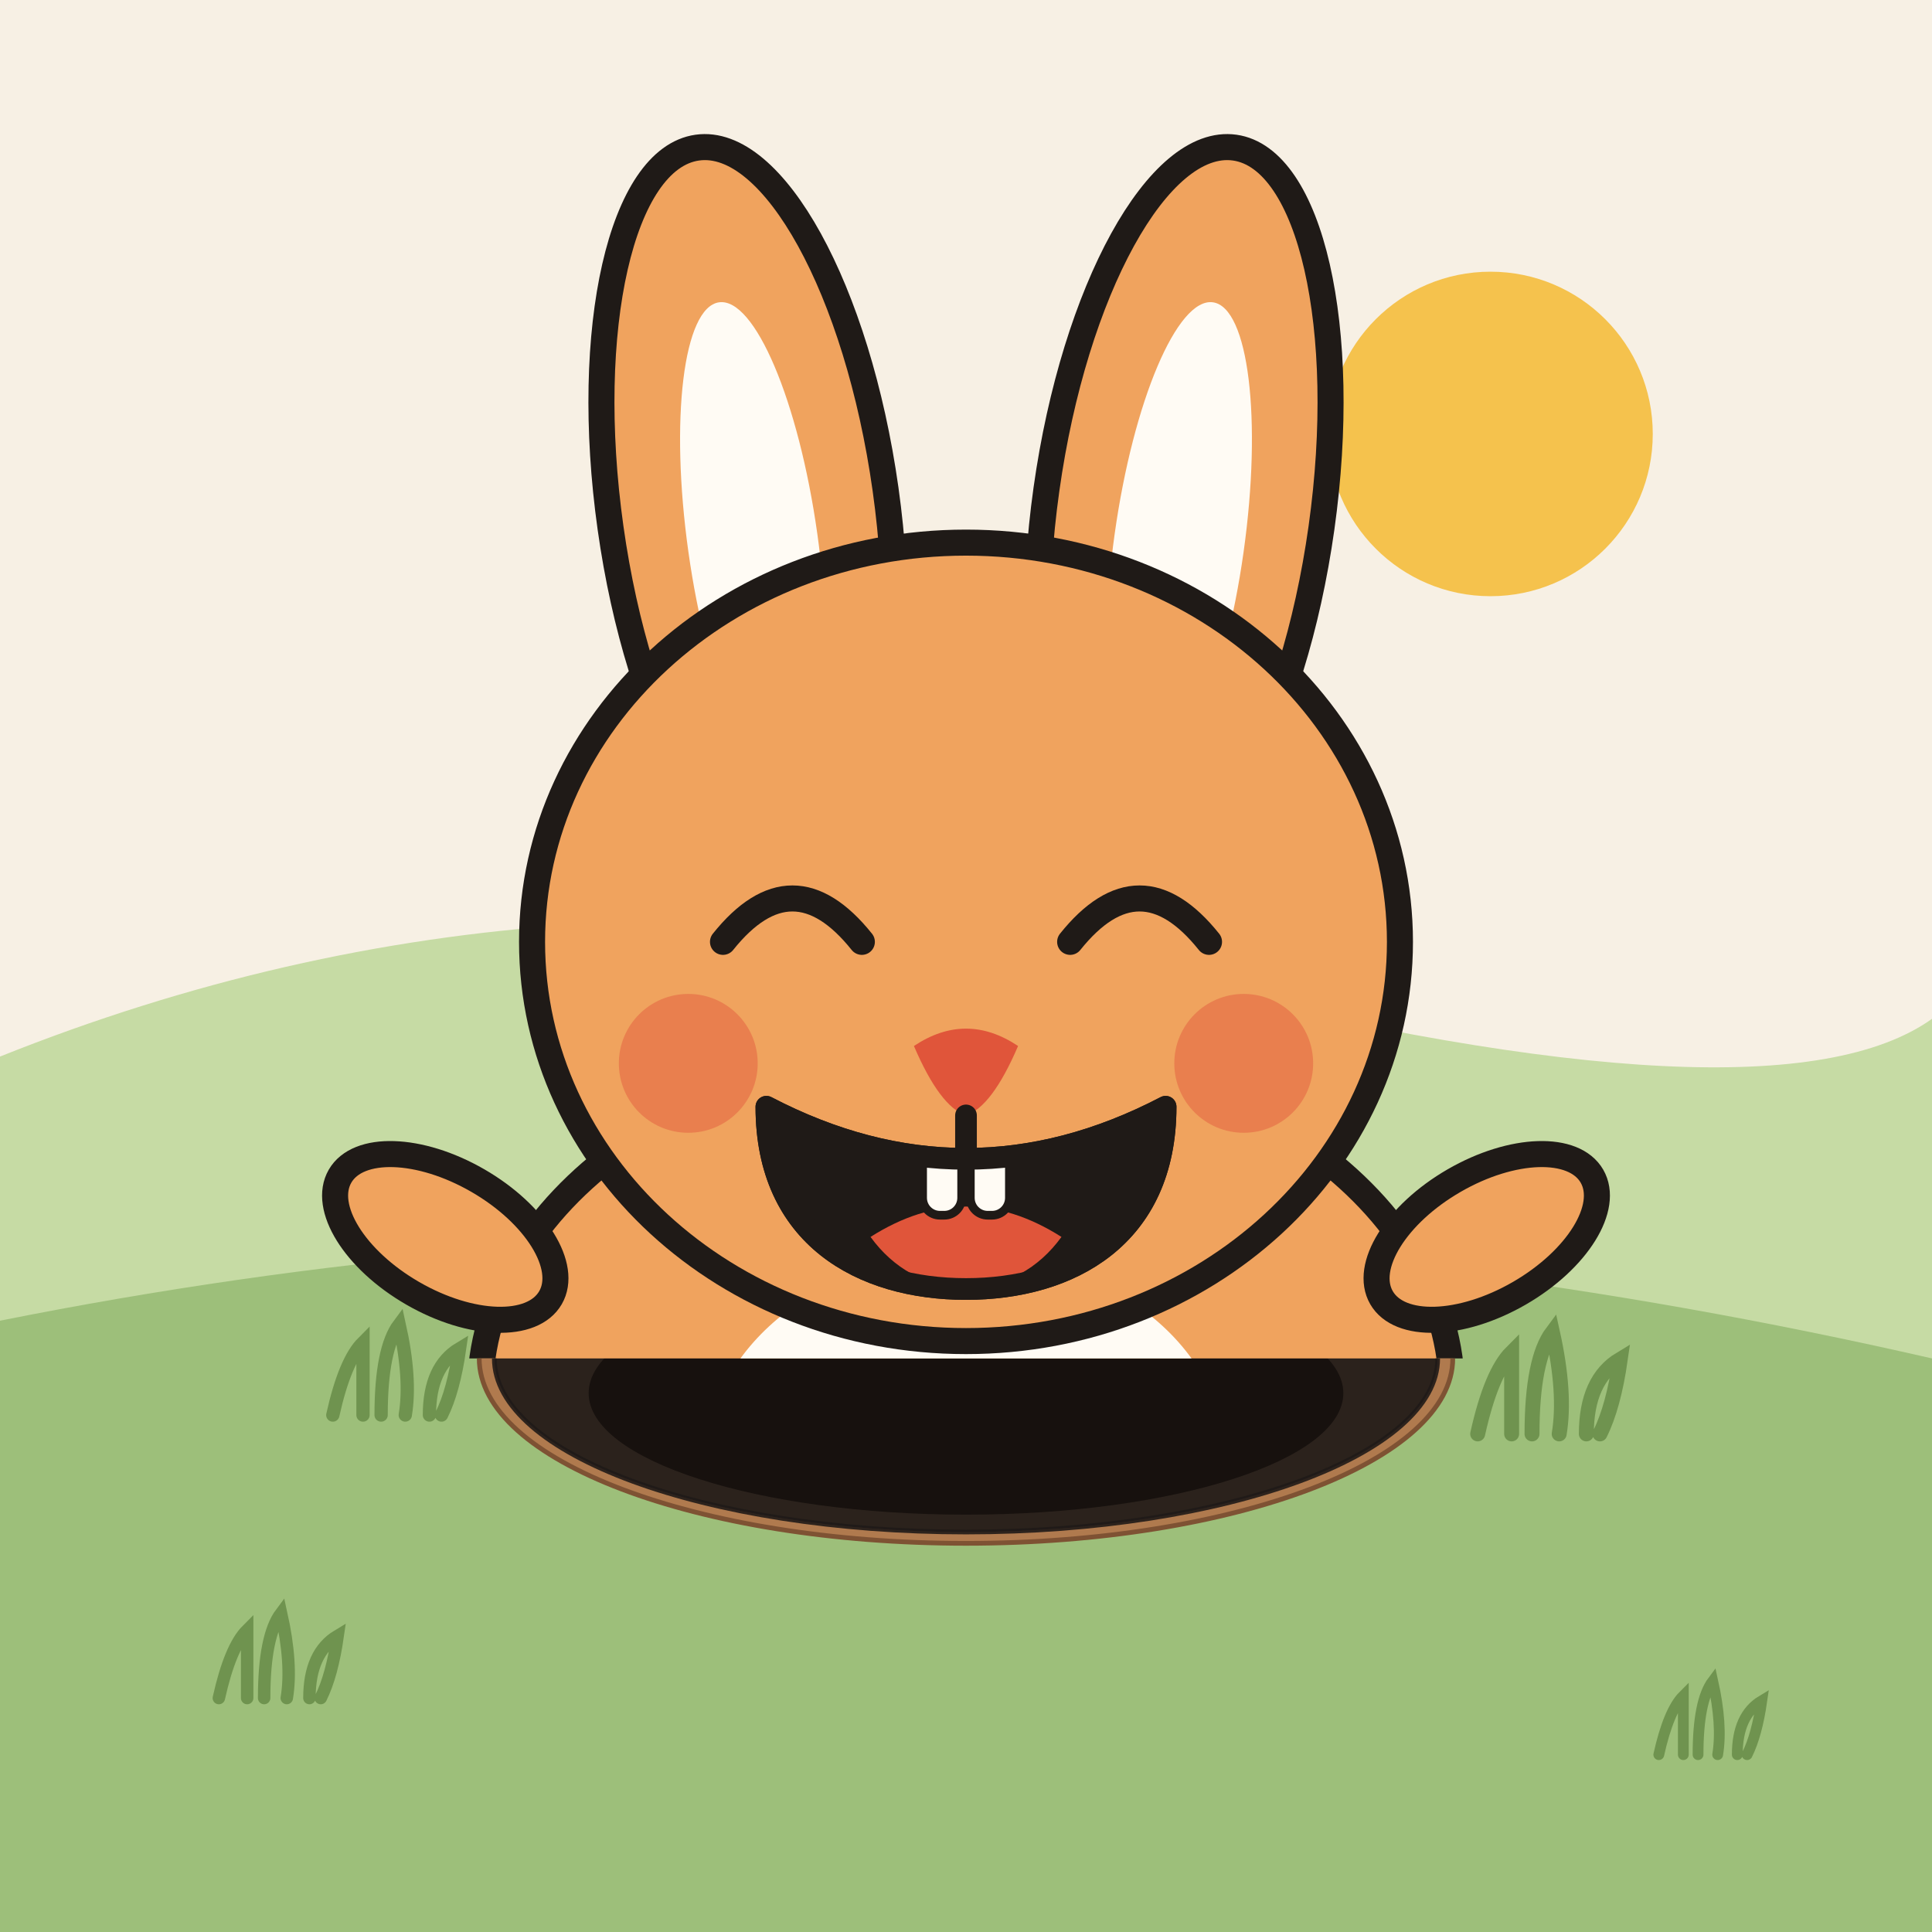
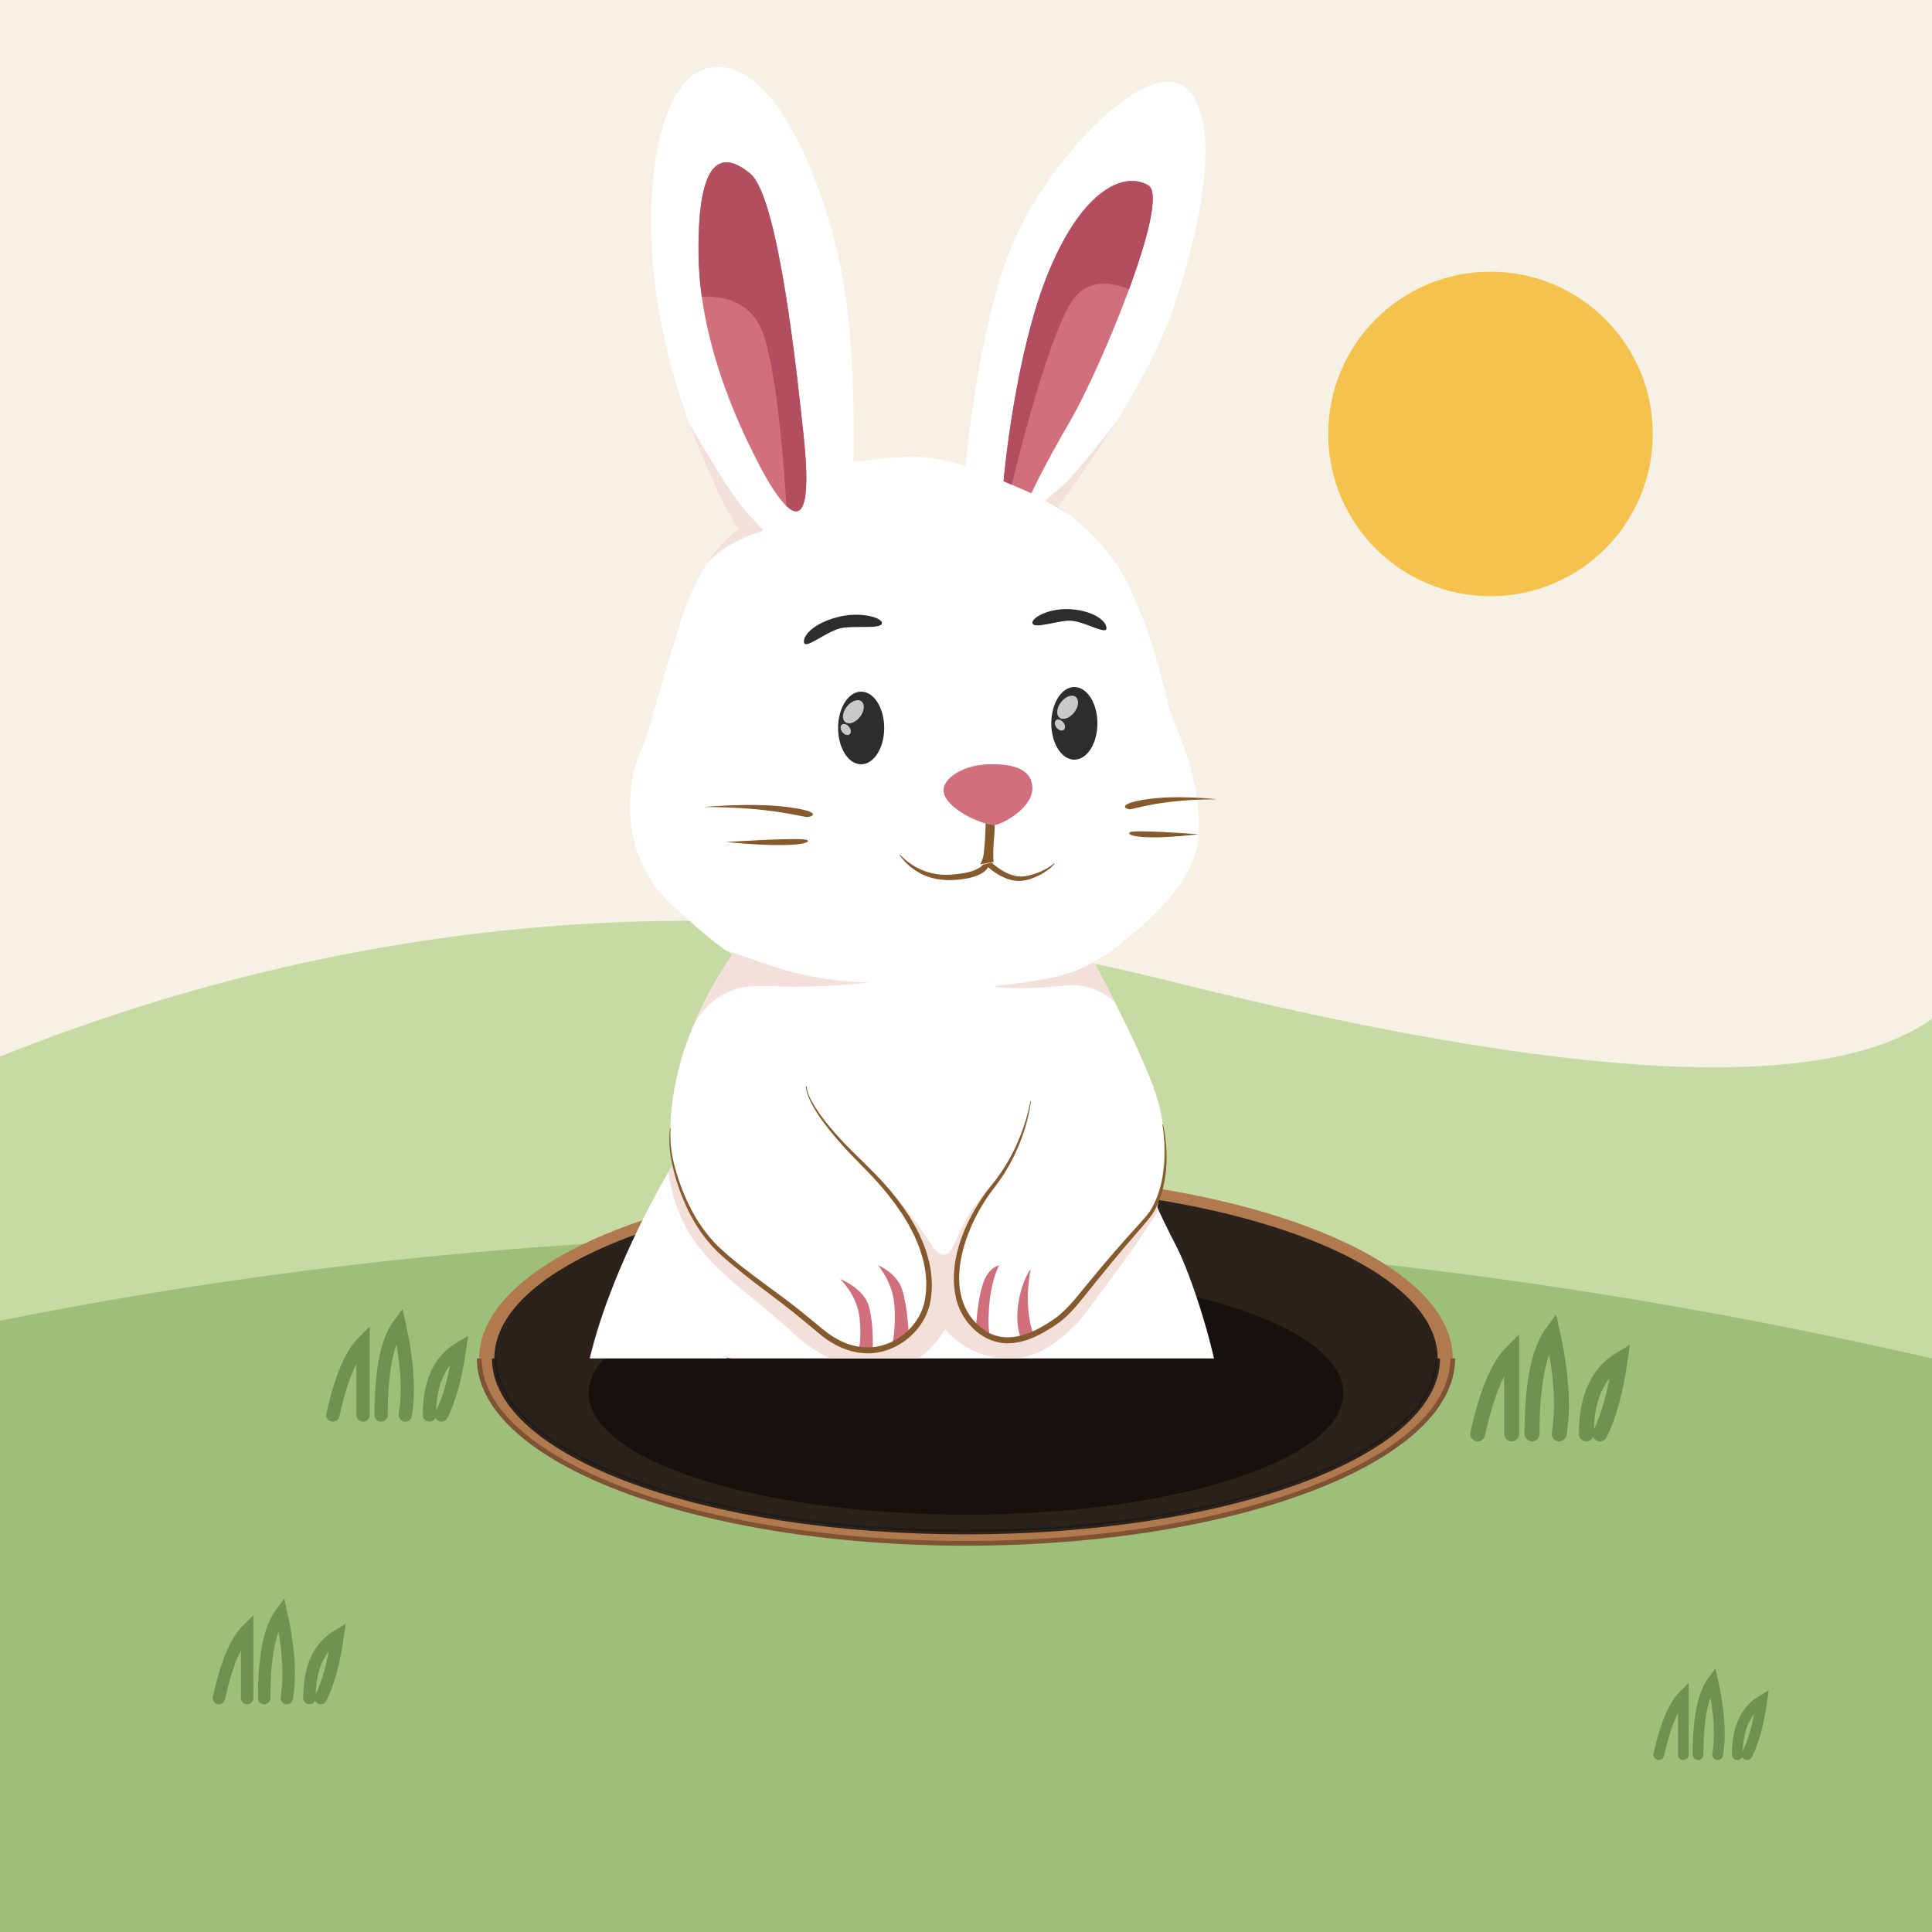
<svg xmlns="http://www.w3.org/2000/svg" viewBox="0 0 1024 1024" width="1024" height="1024">
  <rect width="1024" height="1024" fill="#F7F0E4" />
  <circle cx="790" cy="230" r="86" fill="#F5C24D" />
  <path d="M0 560 Q300 440 620 520 T1024 540 V1024 H0 Z" fill="#C6DBA4" />
  <path d="M0 700 Q500 600 1024 720 V1024 H0 Z" fill="#9DBF7A" />
  <ellipse cx="512" cy="720" rx="258" ry="98" fill="#B07A4E" />
  <ellipse cx="512" cy="720" rx="250" ry="92" fill="#2B221C" />
  <ellipse cx="512" cy="738.4" rx="200" ry="64.4" fill="#17110E" />
  <defs>
    <clipPath id="c3cxe3">
      <rect x="-2000" y="-2000" width="5000" height="2720" />
    </clipPath>
  </defs>
  <g clip-path="url(#c3cxe3)">
-     <g transform="translate(52 30) scale(4.6)">
-       <g transform="rotate(-8 76 60)">
-         <ellipse cx="76" cy="52" rx="16" ry="42" fill="#F0A35E" stroke="#1F1A17" stroke-width="3" />
-         <ellipse cx="76" cy="56" rx="7.5" ry="28" fill="#FFFBF4" />
-       </g>
-       <g transform="rotate(8 124 60)">
-         <ellipse cx="124" cy="52" rx="16" ry="42" fill="#F0A35E" stroke="#1F1A17" stroke-width="3" />
-         <ellipse cx="124" cy="56" rx="7.5" ry="28" fill="#FFFBF4" />
-       </g>
-       <ellipse cx="100" cy="154" rx="56" ry="40" fill="#F0A35E" stroke="#1F1A17" stroke-width="3" />
-       <ellipse cx="100" cy="162" rx="30" ry="24" fill="#FFFBF4" />
-       <ellipse cx="100" cy="102" rx="50" ry="46" fill="#F0A35E" stroke="#1F1A17" stroke-width="3" />
-       <circle cx="68" cy="116" r="8" fill="#E0553A" opacity="0.45" />
-       <circle cx="132" cy="116" r="8" fill="#E0553A" opacity="0.45" />
-       <path d="M72 102 Q80 92 88 102" fill="none" stroke="#1F1A17" stroke-width="3" stroke-linecap="round" />
-       <path d="M112 102 Q120 92 128 102" fill="none" stroke="#1F1A17" stroke-width="3" stroke-linecap="round" />
-       <path d="M94 114 Q100 110 106 114 Q103 121 100 122 Q97 121 94 114 Z" fill="#E0553A" />
-       <path d="M77 121 Q100 133 123 121 C123 136 112 142 100 142 C88 142 77 136 77 121 Z" fill="#1F1A17" stroke="#1F1A17" stroke-width="2.5" stroke-linejoin="round" />
-       <path d="M89 136 Q100 129 111 136 Q107 141.5 100 142 Q93 141.5 89 136 Z" fill="#E0553A" />
-       <path d="M95 127 h4.5 v4.5 a2 2 0 0 1 -2 2 h-0.5 a2 2 0 0 1 -2 -2 Z M100.5 127 h4.5 v4.5 a2 2 0 0 1 -2 2 h-0.5 a2 2 0 0 1 -2 -2 Z" fill="#FFFBF4" stroke="#1F1A17" stroke-width="1" stroke-linejoin="round" />
-       <path d="M100 122 v5 M77 121 Q100 133 123 121 C123 136 112 142 100 142 C88 142 77 136 77 121 Z" fill="none" stroke="#1F1A17" stroke-width="2.5" stroke-linecap="round" stroke-linejoin="round" />
-       <g transform="translate(40 122) rotate(120 0 14)">
-         <ellipse cx="0" cy="14" rx="7.5" ry="14" fill="#F0A35E" stroke="#1F1A17" stroke-width="3" />
-       </g>
-       <g transform="translate(160 122) rotate(-120 0 14)">
-         <ellipse cx="0" cy="14" rx="7.5" ry="14" fill="#F0A35E" stroke="#1F1A17" stroke-width="3" />
+     <g transform="translate(52 30) scale(4.6)" class="bunny">
+       <g class="bunny" transform="translate(27.200 -2.990) scale(0.014667)">
+         <g>
+           <g transform="matrix(7.81676,0,0,7.81676,131.946,-2590.85)">
+         </g>
+           <g transform="matrix(7.81676,0,0,7.81676,131.946,-2590.85)">
+             <path d="M938.467,1990.53C937.253,1999.06 934.824,2005.79 926.368,2010.96C923.081,2012.97 918.875,2014.75 913.47,2016.29C907.013,2018.14 898.838,2019.68 888.457,2020.92C884.503,2021.38 880.223,2021.81 875.587,2022.21C862.466,2023.31 846.547,2024.08 827.206,2024.54C729.85,2026.85 645.629,1971.99 645.629,1971.99C645.629,1971.99 643.763,1972.75 640.698,1973.9C640.313,1974.05 639.898,1974.2 639.469,1974.36C630.08,1977.83 611.923,1984.03 599.261,1985.13C584.304,1986.43 551.842,1986.09 541.935,1985.94C540.069,1985.91 539.003,1985.9 539.003,1985.9C539.003,1985.9 543.949,1994.9 543.89,2010.17C543.875,2014.91 543.357,2020.24 542.083,2026.08C539.832,2036.4 530.709,2044.02 515.515,2048.51C511.665,2049.65 507.429,2050.58 502.809,2051.3C492.013,2053.01 479.144,2053.56 464.364,2052.88C460.425,2052.7 456.352,2052.42 452.146,2052.07C441.721,2051.18 430.48,2049.73 418.47,2047.71C345.061,2035.35 321.884,1992.86 317.249,1973.53C312.613,1954.22 304.113,1950.36 270.881,1904C245.261,1868.24 227.445,1820.98 228.808,1753.7C229.193,1733.77 231.281,1712.09 235.339,1688.42C250.207,1601.82 302.38,1507.1 319.026,1478.44C322.299,1472.85 324.194,1469.77 324.194,1469.77L324.18,1469.74C323.854,1468.54 314.42,1433.91 329.614,1373.95C333.465,1358.74 338.752,1344.01 344.542,1330.45C361.928,1289.66 383.698,1259.61 383.698,1259.61C383.698,1259.61 381.847,1259.12 376.382,1255.48L376.308,1255.43C373.642,1253.64 370.118,1251.12 365.542,1247.55L365.527,1247.54C355.945,1240.06 341.758,1228 321.114,1208.6C270.111,1160.7 276.301,1091.17 290.207,1057.93C304.113,1024.72 305.653,1006.18 330.385,928.132C338.781,901.638 348.245,882.179 357.086,868.036C374.264,840.52 389.103,833.101 389.103,833.101C389.103,833.101 363.646,791.694 339.907,725.911L339.907,725.882C329.792,697.862 320.003,665.43 312.613,629.888C287.882,510.896 304.883,371.052 365.927,367.957C426.956,364.861 471.783,479.219 490.325,560.344C508.866,641.484 505.001,765.096 505.001,765.096C505.001,765.096 535.137,760.461 562.179,759.691C589.221,758.921 617.803,768.962 617.803,768.962C617.803,768.962 629.398,633.753 663.4,549.533C697.388,465.313 796.299,359.456 836.476,387.268C876.654,415.094 855.787,524.031 826.421,610.577C813.774,647.837 790.523,689.984 768.146,725.882L768.146,725.896L768.117,725.926C738.557,773.36 710.523,809.909 710.523,809.909C710.523,809.909 715.099,812.664 722.149,818.04L722.208,818.084C736.647,829.117 761.408,851.183 778.528,883.319C804.014,931.227 819.475,1000.76 822.555,1013.12C825.651,1025.49 858.098,1087.3 851.152,1146.79C846.161,1189.46 794.699,1233.31 765.969,1254.71C765.969,1254.71 765.866,1254.79 765.673,1254.94C763.215,1256.76 760.919,1258.42 758.846,1259.9L758.728,1259.99C751.441,1265.19 746.836,1268.11 746.836,1268.11C746.836,1268.11 755.943,1284.69 767.495,1307.43C783.474,1338.9 804.118,1382.14 811.745,1409.49C821.682,1445.17 815.699,1486.59 812.189,1504.63C811.078,1510.43 810.205,1513.81 810.205,1513.81C810.205,1513.81 810.664,1514.84 811.626,1516.92C814.159,1522.4 820.186,1535.12 830.286,1554.76C841.882,1577.28 872.774,1660.98 878.727,1735.19C879.926,1750.05 880.119,1764.51 878.964,1778.05C872.018,1859.19 811.745,1912.5 811.745,1912.5C811.745,1912.5 826.065,1914.92 843.259,1918.32C859.742,1921.57 878.845,1925.71 890.56,1929.49C912.255,1936.49 936.498,1963.17 938.556,1984.21C938.778,1986.39 938.764,1988.5 938.467,1990.53Z" fill="white" fill-rule="nonzero" />
+           </g>
+           <g transform="matrix(7.81676,0,0,7.81676,131.946,-2590.85)">
+             <path d="M754.566,1880.04C754.566,1880.04 742.2,1891.25 725.984,1906.7C709.753,1922.16 641.32,1973.15 641.32,1973.15C641.32,1973.15 641.098,1973.41 640.698,1973.9C631.753,1977.25 612.501,1983.99 599.261,1985.13C584.304,1986.43 551.842,1986.09 541.935,1985.94C537.462,1977.74 525.437,1956.9 513.5,1946.49C498.44,1933.35 474.686,1931.19 474.686,1931.19C474.686,1931.19 491.865,1878.12 491.48,1870.39C491.095,1862.66 501.905,1795.82 497.655,1774.97C493.405,1754.1 477.663,1724.29 443.572,1698.86C409.496,1673.42 380.84,1666.83 380.84,1666.83C481.489,1685.62 515.935,1721.8 528.953,1751.01C549.694,1797.56 524.856,1846.22 562.95,1893.95C569.977,1902.76 586.577,1920.84 612.4,1929.5C657.577,1944.64 712.323,1924.66 754.566,1880.04Z" fill="#f4e0db" fill-rule="nonzero" />
+           </g>
+           <g transform="matrix(7.81676,0,0,7.81676,131.946,-2590.85)">
+             <path d="M810.205,1513.81C810.205,1513.81 810.664,1514.84 811.626,1516.92C808.241,1522.32 803.425,1529.87 797.463,1538.77C786.775,1554.73 777.999,1566.68 769.636,1577.94C744.781,1611.39 732.354,1628.11 729.071,1631.25C714.266,1645.4 694.38,1664.41 664.941,1666.02C642.933,1667.23 625.263,1658.18 620.513,1655.59C609.21,1649.43 601.536,1641.91 596.947,1636.66C580.439,1663.98 560.06,1672.34 552.519,1674.91C509.145,1689.64 464.986,1656.95 454.782,1649.4C446.102,1642.98 448.746,1643.3 422.712,1621.21C398.919,1601.01 394.15,1598.57 380.989,1586.44C367.21,1573.73 354.512,1562.02 343.52,1545.49C335.384,1533.25 323.496,1511.31 319.026,1478.44C322.299,1472.85 324.194,1469.77 324.194,1469.77C324.194,1469.77 329.318,1500.18 340.618,1519.6C351.917,1539.01 386.971,1576.1 386.971,1576.1C386.971,1576.1 419.433,1596.09 421.743,1598.41C424.068,1600.72 470.421,1641.69 470.421,1641.69L491.865,1649.21L524.46,1660.61C524.46,1660.61 544.793,1659.84 560.639,1642.46C576.47,1625.07 578.01,1613.09 578.01,1600.34C578.01,1587.6 579.95,1566.35 574.93,1552.45C569.984,1538.75 539.195,1494.73 538.247,1493.36L538.278,1493.39C580.473,1538.17 584.771,1562.83 596.174,1561.71C608.712,1560.48 607.001,1530.34 642,1494.58L642.208,1494.36C641.483,1495.49 618.069,1531.71 610.472,1564.8C602.742,1598.41 616.648,1631.63 632.878,1638.21C649.095,1644.77 671.116,1652.88 693.922,1636.67C716.714,1620.44 742.585,1594.16 749.931,1582.95C757.276,1571.76 778.661,1544.94 786.243,1539.69C793.826,1534.44 808.916,1514.12 809.879,1511.87C810.574,1510.24 812.004,1504.58 812.189,1504.63C812.362,1504.67 811.208,1509.63 810.205,1513.81Z" fill="#f4e0db" fill-rule="nonzero" />
+           </g>
+           <g transform="matrix(7.81676,0,0,7.81676,131.946,-2590.85)">
+             <path d="M543.89,2010.17C543.875,2014.91 543.357,2020.24 542.083,2026.08C539.832,2036.4 530.709,2044.02 515.515,2048.51C511.665,2049.65 507.429,2050.58 502.809,2051.3C492.013,2053.01 479.144,2053.56 464.364,2052.88C460.425,2052.7 456.352,2052.42 452.146,2052.07C441.721,2051.18 430.48,2049.73 418.47,2047.71C345.061,2035.35 321.884,1992.86 317.249,1973.53C312.613,1954.22 304.113,1950.36 270.881,1904C245.261,1868.24 227.445,1820.98 228.808,1753.7C228.547,1783.93 234.86,1807.48 239.979,1822.1C244.351,1834.58 263.367,1888.86 307.2,1914.04C344.76,1935.62 360.357,1938.53 360.357,1938.53C366.45,1939.67 376.838,1941.06 377.438,1945.12C378.268,1950.75 359.167,1953.68 354.526,1966.97C351.452,1975.77 356.215,1984.82 358.646,1989.44C374.8,2020.14 419.049,2029.24 440.29,2033.61C466.214,2038.95 489.234,2043.35 514.328,2032.02C528.37,2025.68 538.021,2016.69 543.89,2010.17Z" fill="#f4e0db" fill-rule="nonzero" />
+           </g>
+           <g transform="matrix(7.81676,0,0,7.81676,131.946,-2590.85)">
+             <path d="M938.467,1990.53C937.253,1999.06 934.824,2005.79 926.368,2010.96C923.081,2012.97 918.875,2014.75 913.47,2016.29C907.013,2018.14 898.838,2019.68 888.457,2020.92C884.503,2021.38 880.223,2021.81 875.587,2022.21C862.466,2023.31 846.547,2024.08 827.206,2024.54C729.85,2026.85 645.629,1971.99 645.629,1971.99C645.629,1971.99 643.763,1972.75 640.698,1973.9C640.313,1974.05 639.898,1974.2 639.469,1974.36C639.676,1970.45 639.824,1968.02 639.824,1968.02L697.758,1930.05C697.758,1930.05 746.954,1991.3 812.189,1999.8C862.215,2006.32 916.135,1991.48 938.556,1984.21C938.778,1986.39 938.764,1988.5 938.467,1990.53Z" fill="#f4e0db" fill-rule="nonzero" />
+           </g>
+           <g transform="matrix(7.81676,0,0,7.81676,131.946,-2590.85)">
+             <path d="M491.479,1586.05C491.479,1586.05 508.864,1601.89 511.182,1625.46C513.5,1649.02 509.974,1657.52 509.974,1657.52L524.317,1658.1C524.317,1658.1 525.669,1630.48 520.26,1612.71C514.852,1594.94 491.479,1586.05 491.479,1586.05Z" fill="#d1707c" fill-rule="nonzero" />
+           </g>
+           <g transform="matrix(7.81676,0,0,7.81676,131.946,-2590.85)">
+             <path d="M529.726,1572.34C529.726,1572.34 543.827,1588.56 545.951,1610.39C548.076,1632.22 544.406,1650.1 544.406,1650.1L560.632,1642.45C560.632,1642.45 559.473,1614.45 554.064,1597.06C548.656,1579.68 529.726,1572.34 529.726,1572.34Z" fill="#d1707c" fill-rule="nonzero" />
+           </g>
+           <g transform="matrix(7.81676,0,0,7.81676,131.946,-2590.85)">
+             <path d="M651.419,1572.34C651.419,1572.34 644.079,1585.28 641.761,1609.23C639.443,1633.18 641.761,1641.68 641.761,1641.68L628.239,1633.57C628.239,1633.57 629.785,1605.37 635.58,1589.53C641.375,1573.69 651.419,1572.34 651.419,1572.34Z" fill="#d1707c" fill-rule="nonzero" />
+           </g>
+           <g transform="matrix(7.81676,0,0,7.81676,131.946,-2590.85)">
+             <path d="M683.098,1576.1C683.098,1576.1 674.695,1586.53 670.929,1609.13C667.162,1631.73 672.957,1644.48 672.957,1644.48L685.995,1641.68C685.995,1641.68 675.275,1617.54 683.098,1576.1Z" fill="#d1707c" fill-rule="nonzero" />
+           </g>
+           <g transform="matrix(7.81676,0,0,7.81676,131.946,-2590.85)">
+             <path d="M551.809,1159.58C565.966,1174.71 585.501,1181.73 605.997,1179.41C615.276,1178.53 625.228,1177.23 632.863,1171.86C633.863,1171.07 634.733,1170.3 635.367,1169.29L635.367,1169.3L635.277,1169.53L643.882,1167.55C645.847,1169.45 648.247,1171.25 650.478,1172.89C657.236,1177.73 665.538,1181.64 673.793,1181.54C679.648,1181.33 685.32,1179.5 690.822,1177.52C696.42,1175.29 701.93,1172.39 706.616,1168.25L707.099,1168.61C703.072,1173.53 697.729,1177.19 692.133,1180.11C679.421,1186.44 668.872,1188.38 655.628,1182.21C649.859,1179.55 644.551,1176.01 639.832,1171.73L640.741,1171.52C636.642,1179.09 626.744,1181.93 618.876,1183.55C602.375,1186.55 584.398,1185.9 569.741,1176.97C562.489,1172.65 556.022,1166.93 551.297,1159.89L551.809,1159.58Z" fill="#875a2e" fill-rule="nonzero" />
+           </g>
+           <g transform="matrix(7.81676,0,0,7.81676,131.946,-2590.85)">
+             <path d="M638.052,1123.7C637.689,1132.07 637.461,1138.24 637.318,1142.35C637.318,1142.35 637.191,1146.02 636.159,1156.69C636.016,1158.17 635.775,1160.54 634.855,1163.5C634.083,1166 633.127,1167.96 632.392,1169.3C636.867,1168.49 641.342,1167.69 645.817,1166.88C645.796,1166.62 645.763,1166.22 645.728,1165.74C645.499,1162.59 645.129,1155.65 646.397,1141.68C646.397,1141.68 647.518,1129.32 646.735,1125.04C646.73,1125.01 646.677,1124.75 646.662,1124.39C646.656,1124.24 646.659,1124.11 646.662,1124.03C643.792,1123.92 640.922,1123.81 638.052,1123.7Z" fill="#875a2e" fill-rule="nonzero" />
+           </g>
+           <g transform="matrix(7.81676,0,0,7.81676,131.946,-2590.85)">
+             <path d="M640.216,1068.76C661.455,1068.16 683.855,1071.46 684.828,1091.94C685.802,1112.41 654.51,1129.41 646.397,1129.8C638.284,1130.18 607.378,1118.59 597.719,1102.37C588.061,1086.14 612.786,1069.53 640.216,1068.76Z" fill="#d1707c" fill-rule="nonzero" />
+           </g>
+           <g transform="matrix(7.81676,0,0,7.81676,131.946,-2590.85)">
+             <path d="M781.934,591.399C763.259,642.18 738.128,697.359 723.659,722.224C694.692,772.057 683.867,796.388 683.867,796.388L664.037,787.784L655.862,784.23C655.862,784.23 666.866,656.16 701.638,572.709C736.41,489.259 778.128,473.043 801.319,486.949C812.929,493.909 800.697,540.44 781.934,591.399Z" fill="#d1707c" fill-rule="nonzero" />
+           </g>
+           <g transform="matrix(7.81676,0,0,7.81676,131.946,-2590.85)">
+             <path d="M437.618,809.154C428.096,800.12 417.567,781.757 411.895,770.902C400.032,748.169 363.75,679.099 352.598,598.892C350.658,585.031 349.474,570.829 349.311,556.478C348.156,459.137 372.487,451.022 401.469,475.353C430.436,499.7 449.288,686.593 454.782,737.285C463.268,815.7 451.509,822.32 437.618,809.154Z" fill="#d1707c" fill-rule="nonzero" />
+           </g>
+           <g transform="matrix(7.81676,0,0,7.81676,131.946,-2590.85)">
+             <path d="M781.934,591.399C767.687,585.238 747.28,581.003 730.857,595.634C707.562,616.352 674.952,743.12 664.037,787.784L655.862,784.23C655.862,784.23 666.866,656.16 701.638,572.709C736.41,489.259 778.128,473.043 801.319,486.949C812.929,493.909 800.697,540.44 781.934,591.399Z" fill="#b34e5f" fill-rule="nonzero" />
+           </g>
+           <g transform="matrix(7.81676,0,0,7.81676,131.946,-2590.85)">
+             <path d="M437.618,809.154C435.382,771.583 428.881,682.609 415.375,639.129C404.001,602.521 372.828,597.781 352.598,598.892C350.658,585.031 349.474,570.829 349.311,556.478C348.156,459.137 372.487,451.022 401.469,475.353C430.436,499.7 449.288,686.593 454.782,737.285C463.268,815.7 451.509,822.32 437.618,809.154Z" fill="#b34e5f" fill-rule="nonzero" />
+           </g>
+           <g transform="matrix(7.81676,0,0,7.81676,131.946,-2590.85)">
+             <path d="M535.907,1032.25C535.907,1052.41 525.529,1068.76 512.727,1068.76C499.925,1068.76 489.547,1052.41 489.547,1032.25C489.547,1012.09 499.925,995.74 512.727,995.74C525.529,995.74 535.907,1012.09 535.907,1032.25Z" fill="#2c2d2c" fill-rule="nonzero" />
+           </g>
+           <g transform="matrix(7.81676,0,0,7.81676,131.946,-2590.85)">
+             <path d="M511.562,1021.13C507.066,1026.9 500.455,1029.25 496.796,1026.4C493.138,1023.55 493.816,1016.56 498.313,1010.8C502.809,1005.03 509.419,1002.68 513.078,1005.53C516.737,1008.39 516.057,1015.37 511.562,1021.13Z" fill="#c9c9c9" fill-rule="nonzero" />
+           </g>
+           <g transform="matrix(7.81676,0,0,7.81676,131.946,-2590.85)">
+             <path d="M500.601,1031.13C502.738,1033.83 502.955,1037.21 501.086,1038.69C499.218,1040.17 495.972,1039.18 493.836,1036.48C491.699,1033.78 491.482,1030.39 493.351,1028.91C495.219,1027.44 498.465,1028.43 500.601,1031.13Z" fill="#c9c9c9" fill-rule="nonzero" />
+           </g>
+           <g transform="matrix(7.81676,0,0,7.81676,131.946,-2590.85)">
+             <path d="M750.173,1027.61C750.173,1047.78 739.795,1064.12 726.993,1064.12C714.191,1064.12 703.813,1047.78 703.813,1027.61C703.813,1007.45 714.191,991.104 726.993,991.104C739.795,991.104 750.173,1007.45 750.173,1027.61Z" fill="#2c2d2c" fill-rule="nonzero" />
+           </g>
+           <g transform="matrix(7.81676,0,0,7.81676,131.946,-2590.85)">
+             <path d="M726.85,1016.63C722.354,1022.39 715.743,1024.75 712.084,1021.9C708.425,1019.04 709.104,1012.06 713.6,1006.29C718.096,1000.53 724.707,998.173 728.366,1001.03C732.025,1003.88 731.346,1010.87 726.85,1016.63Z" fill="#c9c9c9" fill-rule="nonzero" />
+           </g>
+           <g transform="matrix(7.81676,0,0,7.81676,131.946,-2590.85)">
+             <path d="M715.889,1026.62C718.025,1029.32 718.243,1032.71 716.374,1034.19C714.506,1035.67 711.26,1034.68 709.123,1031.98C706.987,1029.28 706.77,1025.89 708.638,1024.41C710.507,1022.93 713.753,1023.92 715.889,1026.62Z" fill="#c9c9c9" fill-rule="nonzero" />
+           </g>
+           <g transform="matrix(7.81676,0,0,7.81676,131.946,-2590.85)">
+             <path d="M492.155,931.996C504.491,929.094 532.14,933.155 533.589,927.36C535.038,921.565 512.148,914.611 488.388,920.986C464.629,927.36 453.909,939.53 455.357,946.484C456.806,953.438 477.378,935.473 492.155,931.996Z" fill="#2c2d2c" fill-rule="nonzero" />
+           </g>
+           <g transform="matrix(7.81676,0,0,7.81676,131.946,-2590.85)">
+             <path d="M723.286,924.464C711.599,923.849 687.485,932.833 685.039,927.413C682.593,921.994 701.85,911.035 724.514,912.987C747.177,914.939 759.233,924.931 759.296,932.011C759.359,939.091 737.286,925.199 723.286,924.464Z" fill="#2c2d2c" fill-rule="nonzero" />
+           </g>
+           <g transform="matrix(7.81676,0,0,7.81676,131.946,-2590.85)">
+             <path d="M683.395,1407.22C679.923,1433.04 670.309,1457.91 656.582,1480.05C650.969,1489.04 643.826,1497.19 638.11,1506.04C613.288,1543.52 592.744,1608.21 637.98,1638.38C661.439,1652.92 687.715,1639.56 707.907,1625.38C721.713,1615.41 732.958,1599.35 744.003,1586.36C751.716,1576.94 759.574,1567.62 767.573,1558.44C775.557,1549.24 783.686,1540.12 791.856,1531.18C795.907,1526.69 799.949,1522.25 803.206,1517.55C812.563,1502.45 816.539,1484.56 817.694,1466.87C818.354,1454.91 817.4,1442.62 815.571,1430.77L816.158,1430.65C821.074,1454.42 821.388,1479.6 813.715,1502.83C811.807,1508.62 809.524,1514.34 806.24,1519.5C802.878,1524.62 798.865,1529.22 794.909,1533.83C775.007,1556.46 755.471,1580.24 736.682,1603.85C729.033,1613.29 721.233,1622.86 711.303,1630.04C706.327,1633.58 701.17,1636.8 695.862,1639.81C685.27,1645.8 673.489,1650.4 661.17,1650.65C635.906,1651.44 614.566,1630.54 608.488,1607.05C599.573,1571.13 614.909,1533.34 634.768,1503.74C639.006,1497.5 643.985,1491.6 648.575,1485.61C662.213,1467.44 672.254,1446.6 678.66,1424.82C680.333,1419 681.839,1413.11 682.801,1407.14L683.395,1407.22Z" fill="#875a2e" fill-rule="nonzero" />
+           </g>
+           <g transform="matrix(7.81676,0,0,7.81676,131.946,-2590.85)">
+             <path d="M457.969,1392.17C458.249,1402.98 469.89,1418.7 476.449,1427.34C482.381,1434.93 489.754,1443.17 496.411,1450.2C509.238,1463.57 523.507,1476.35 535.899,1490.11C544.998,1500.21 553.659,1511.55 561.06,1522.95C562.362,1525.19 565.084,1529.68 566.39,1531.91C567.921,1534.6 569.762,1538.44 571.211,1541.2C572.578,1544 574.133,1547.97 575.415,1550.83C576.578,1554.1 577.867,1557.49 578.881,1560.81C579.265,1562.29 580.602,1567 580.982,1568.48C581.382,1570.35 582.144,1574.46 582.53,1576.32C583.296,1581.6 583.78,1587 583.828,1592.34C583.714,1593.9 583.706,1598.84 583.444,1600.42C583.281,1601.72 582.996,1604.48 582.823,1605.79C582.493,1607.89 581.893,1610.36 581.515,1612.44C575.302,1636.32 554.419,1655.22 530.139,1659.8C515.542,1662.44 500.226,1659.29 487.335,1652.35C474.783,1645.87 464.911,1635.96 454.038,1627.25C428.228,1605.55 399.267,1586.4 374.085,1563.9C355.619,1547.96 342.235,1526.88 333.257,1504.51C326.854,1488.62 322.131,1471.95 320.348,1454.88C319.806,1448.04 319.773,1441.16 320.617,1434.39L321.213,1434.45C320.095,1447.96 322.232,1461.57 325.745,1474.62C333.898,1503.74 347.608,1532.47 369.513,1553.73C396.751,1579.27 428.878,1599.01 457.584,1622.86C468.061,1631.04 478.1,1641.11 490.037,1647.18C501.916,1653.5 515.758,1656.33 529.075,1653.9C553.881,1649.39 575.196,1627.79 577.483,1602.38C577.564,1601.47 577.863,1599.48 577.942,1598.61C577.954,1598.14 578.2,1592.96 578.224,1592.29C578.304,1553.43 554.434,1517.11 529.371,1489.03C518.302,1476.52 505.452,1464.59 494.275,1452.13C485.391,1442.16 476.33,1431.29 469.02,1420.14C465.387,1414.52 461.847,1408.38 459.436,1402.12C458.319,1398.86 457.133,1395.6 457.381,1392.05L457.969,1392.17Z" fill="#875a2e" fill-rule="nonzero" />
+           </g>
+           <g transform="matrix(7.81676,0,0,7.81676,131.946,-2590.85)">
+             <path d="M377.636,1664.82C430.989,1676.7 485.29,1712.69 499.814,1768.07C501.279,1773.8 502.56,1780.35 503.153,1786.22C508.21,1835.54 495.893,1884.97 476.691,1930.06C475.84,1931.98 475.15,1930.29 474.684,1931.2C471.698,1937.02 475.833,1927.47 475.833,1927.47L472.839,1931.91C479.645,1918.12 467.027,1942.93 472.286,1928.46C489.348,1880.33 501.333,1826.83 492.718,1775.81C484.941,1735.52 454.097,1704.19 419.422,1684.49C406.089,1676.85 392.015,1670.36 377.388,1665.67L377.636,1664.82Z" fill="#875a2e" fill-rule="nonzero" />
+           </g>
+           <g transform="matrix(7.81676,0,0,7.81676,131.946,-2590.85)">
+             <path d="M394.398,1937.72C410.459,1929.32 428.81,1925.99 446.811,1925.56C449.038,1925.63 453.811,1925.74 455.944,1925.87C458.908,1926.17 462.124,1926.42 465.064,1926.76C468.951,1927.43 473.244,1928.1 477.071,1929.14C493.063,1932.94 508.757,1939.84 520.857,1951.18C533.004,1962.29 541.269,1977.67 543.614,1993.95C544.169,1997.94 544.423,2001.96 544.076,2005.98L543.476,2005.99C541.09,1975.61 520.383,1951 492.384,1940.2C488.779,1938.88 484.968,1937.5 481.305,1936.34C479.437,1935.84 474.619,1934.53 472.808,1934.04C470.953,1933.68 466.078,1932.72 464.168,1932.34C461.362,1931.93 458.26,1931.58 455.435,1931.2C453.361,1931 448.758,1930.76 446.646,1930.6C429.074,1930.16 411.21,1932.34 394.623,1938.27L394.398,1937.72Z" fill="#875a2e" fill-rule="nonzero" />
+           </g>
+           <g transform="matrix(7.81676,0,0,7.81676,131.946,-2590.85)">
+             <path d="M606.297,1983.83C614.094,1981.7 621.597,1978.42 628.932,1975.06C636.056,1971.6 643.354,1967.79 650.083,1963.6C654.461,1961.03 659.414,1957.92 663.574,1954.99C669.379,1951.08 675.401,1946.86 680.869,1942.47C695.101,1931.57 709.2,1920.07 723.184,1908.78C731.464,1901.93 740.16,1895.02 747.749,1887.42L748.254,1887.74C746.14,1890.76 743.739,1893.49 741.305,1896.2C733.97,1904.3 726.01,1911.79 717.925,1919.12C704.324,1931.17 690.575,1943.21 675.705,1953.68C663.852,1962.03 651.058,1969.44 637.728,1975.18C631.093,1978.05 624.098,1980.54 617.096,1982.35C613.559,1983.25 610.003,1984.04 606.343,1984.43L606.297,1983.83Z" fill="#875a2e" fill-rule="nonzero" />
+           </g>
+           <g transform="matrix(7.81676,0,0,7.81676,131.946,-2590.85)">
+             <path d="M452.146,2052.07C452.339,2044.76 451.954,2037.18 450.502,2030.33C445.586,2007.13 436.908,1984.83 436.641,1984.14C437.293,1984.79 458.307,2005.61 462.498,2029.56C463.771,2036.81 464.275,2044.99 464.364,2052.88C460.425,2052.7 456.352,2052.42 452.146,2052.07Z" fill="#d1707c" fill-rule="nonzero" />
+           </g>
+           <g transform="matrix(7.81676,0,0,7.81676,131.946,-2590.85)">
+             <path d="M515.515,2048.51C511.665,2049.65 507.429,2050.58 502.809,2051.3C502.572,2043.11 501.979,2034.12 500.75,2025.69C497.27,2001.74 478.729,1984.12 478.729,1984.12C478.729,1984.12 502.29,1990.92 510.021,2011.4C513.59,2020.86 515.012,2035.49 515.515,2048.51Z" fill="#d1707c" fill-rule="nonzero" />
+           </g>
+           <g transform="matrix(7.81676,0,0,7.81676,131.946,-2590.85)">
+             <path d="M888.457,2020.92C884.503,2021.38 880.223,2021.81 875.587,2022.21C874.951,2013.84 873.44,2004.97 870.271,1997.69C861.578,1977.69 845.362,1967.25 845.362,1967.25C845.362,1967.25 869.116,1969.58 879.541,1991.9C883.54,2000.44 886.428,2011.07 888.457,2020.92Z" fill="#d1707c" fill-rule="nonzero" />
+           </g>
+           <g transform="matrix(7.81676,0,0,7.81676,131.946,-2590.85)">
+             <path d="M926.368,2010.96C923.081,2012.97 918.875,2014.75 913.47,2016.29C911.885,2009.92 909.841,2002.69 907.368,1995.66C900.408,1975.95 882.444,1965.52 882.444,1965.52C882.444,1965.52 897.801,1964.37 909.249,1977.97C914.773,1984.55 921.2,1998.38 926.368,2010.96Z" fill="#d1707c" fill-rule="nonzero" />
+           </g>
+           <g transform="matrix(7.81676,0,0,7.81676,131.946,-2590.85)">
+             <path d="M521.232,1288.19C479.604,1292.51 447.373,1292.66 424.644,1291.86C409.389,1291.33 392.147,1290.14 374.228,1299.97C358.83,1308.43 349.696,1321.3 344.542,1330.45C361.928,1289.66 383.698,1259.61 383.698,1259.61C383.698,1259.61 381.847,1259.12 376.382,1255.48C375.622,1254.97 407.775,1266.62 426.956,1272.74C448.243,1279.54 479.644,1287.03 521.232,1288.19Z" fill="#f4e0db" fill-rule="nonzero" />
+           </g>
+           <g transform="matrix(7.81676,0,0,7.81676,131.946,-2590.85)">
+             <path d="M767.495,1307.43C761.424,1302.29 751.93,1295.69 739.116,1292.44C726.127,1289.15 717.952,1291.39 698.551,1292.83C670.303,1294.91 647.294,1293.13 647.243,1292.04C647.189,1290.86 673.05,1289.82 706.851,1282.78C729.627,1278.04 748.82,1266.72 758.728,1259.99C751.441,1265.19 746.836,1268.11 746.836,1268.11C746.836,1268.11 755.943,1284.69 767.495,1307.43Z" fill="#f4e0db" fill-rule="nonzero" />
+           </g>
+           <g transform="matrix(7.81676,0,0,7.81676,131.946,-2590.85)">
+             <path d="M811.745,1912.5C811.745,1912.5 826.065,1914.92 843.259,1918.32C799.66,1920.12 754.566,1922.93 754.566,1922.93C767.501,1919.75 787.879,1913.03 808.655,1897.82C835.165,1878.41 848.025,1855.65 855.014,1842.96C878.881,1799.63 879.898,1757.15 878.727,1735.19C879.926,1750.05 880.119,1764.51 878.964,1778.05C872.018,1859.19 811.745,1912.5 811.745,1912.5Z" fill="#f4e0db" fill-rule="nonzero" />
+           </g>
+           <g transform="matrix(7.81676,0,0,7.81676,131.946,-2590.85)">
+             <path d="M414.605,833.871C414.605,833.871 373.746,845.792 357.086,868.036C374.264,840.52 389.103,833.101 389.103,833.101C389.103,833.101 363.646,791.694 339.907,725.911L339.907,725.882C339.907,725.882 379.063,795.144 396.834,814.5L414.605,833.871Z" fill="#f4e0db" fill-rule="nonzero" />
+           </g>
+           <g transform="matrix(7.81676,0,0,7.81676,131.946,-2590.85)">
+             <path d="M710.523,809.909C710.523,809.909 715.099,812.664 722.149,818.04C709.798,810.828 697.388,803.734 697.388,803.734L712.508,791.368C727.376,779.21 766.888,727.525 768.117,725.926C738.557,773.36 710.523,809.909 710.523,809.909Z" fill="#f4e0db" fill-rule="nonzero" />
+           </g>
+           <g transform="matrix(7.81676,0,0,7.81676,131.946,-2590.85)">
+             <path d="M354.694,1111.7C354.694,1111.7 402.341,1107.07 438.398,1111.7C474.455,1116.34 464.024,1121.36 459.002,1121.75C453.98,1122.13 423.846,1111.7 354.694,1111.7Z" fill="#875a2e" fill-rule="nonzero" />
+           </g>
+           <g transform="matrix(7.81676,0,0,7.81676,131.946,-2590.85)">
+             <path d="M376.844,1146.86C376.844,1146.86 453.98,1141.84 458.616,1144.93C463.252,1148.02 444.195,1153.43 376.844,1146.86Z" fill="#875a2e" fill-rule="nonzero" />
+           </g>
+           <g transform="matrix(7.81676,0,0,7.81676,131.946,-2590.85)">
+             <path d="M870.574,1103.93C870.574,1103.93 830.271,1099.29 799.772,1103.93C769.272,1108.56 778.095,1113.58 782.344,1113.97C786.592,1114.36 812.081,1103.93 870.574,1103.93Z" fill="#875a2e" fill-rule="nonzero" />
+           </g>
+           <g transform="matrix(7.81676,0,0,7.81676,131.946,-2590.85)">
+             <path d="M851.838,1139.08C851.838,1139.08 786.592,1134.06 782.67,1137.15C778.749,1140.24 794.868,1145.65 851.838,1139.08Z" fill="#875a2e" fill-rule="nonzero" />
+           </g>
+         </g>
      </g>
    </g>
  </g>
  <path d="M254 720 A258 98 0 0 0 770 720 L762 720 A250 92 0 0 1 262 720 Z" fill="#B07A4E" />
  <path d="M254 720 A258 98 0 0 0 770 720" fill="none" stroke="#7E5233" stroke-width="2.5" />
  <path d="M262 720 A250 92 0 0 0 762 720" fill="none" stroke="#1F1A17" stroke-width="2.5" opacity="0.9" />
  <path transform="translate(202 750) scale(3.2)" d="M-8 0 q2 -9 5 -12 q0 8 0 12 M0 0 q0 -11 3 -15 q2 9 1 15 M8 0 q0 -8 5 -11 q-1 7 -3 11" fill="none" stroke="#6F934F" stroke-width="2.2" stroke-linecap="round" />
  <path transform="translate(812 760) scale(3.6)" d="M-8 0 q2 -9 5 -12 q0 8 0 12 M0 0 q0 -11 3 -15 q2 9 1 15 M8 0 q0 -8 5 -11 q-1 7 -3 11" fill="none" stroke="#6F934F" stroke-width="2.2" stroke-linecap="round" />
  <path transform="translate(140 900) scale(3)" d="M-8 0 q2 -9 5 -12 q0 8 0 12 M0 0 q0 -11 3 -15 q2 9 1 15 M8 0 q0 -8 5 -11 q-1 7 -3 11" fill="none" stroke="#6F934F" stroke-width="2.2" stroke-linecap="round" />
  <path transform="translate(900 930) scale(2.6)" d="M-8 0 q2 -9 5 -12 q0 8 0 12 M0 0 q0 -11 3 -15 q2 9 1 15 M8 0 q0 -8 5 -11 q-1 7 -3 11" fill="none" stroke="#6F934F" stroke-width="2.2" stroke-linecap="round" />
</svg>
